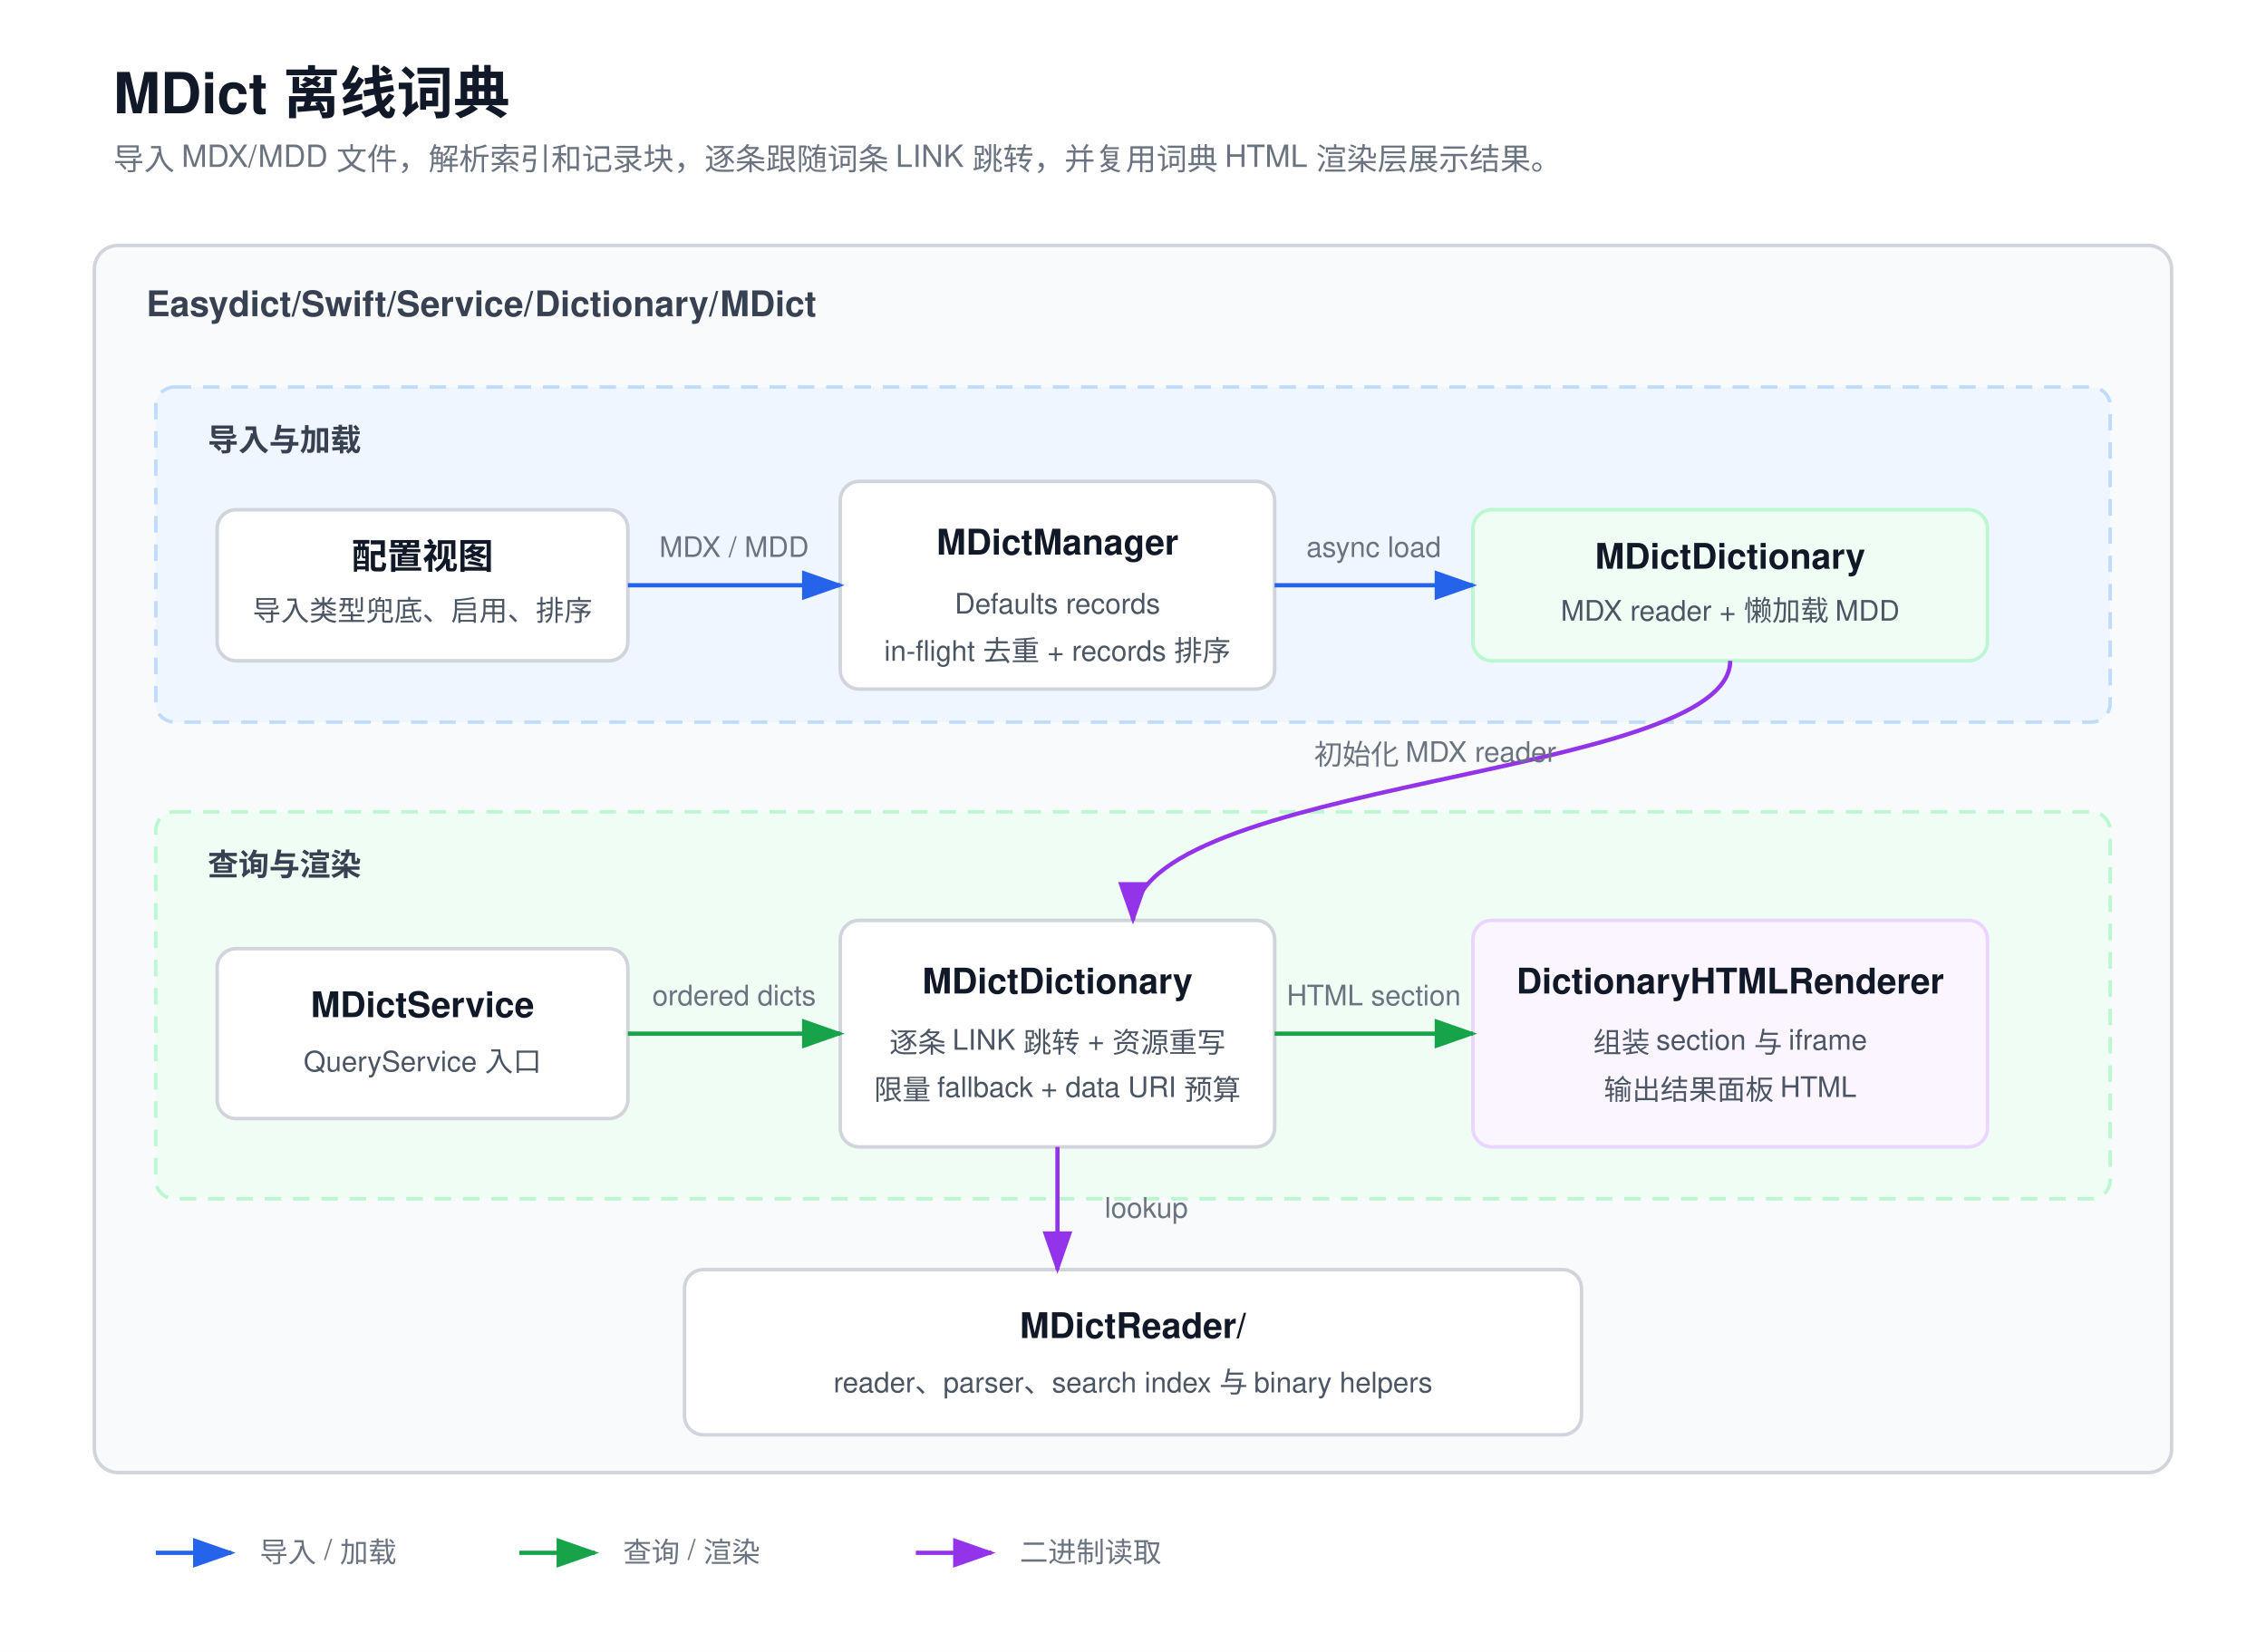
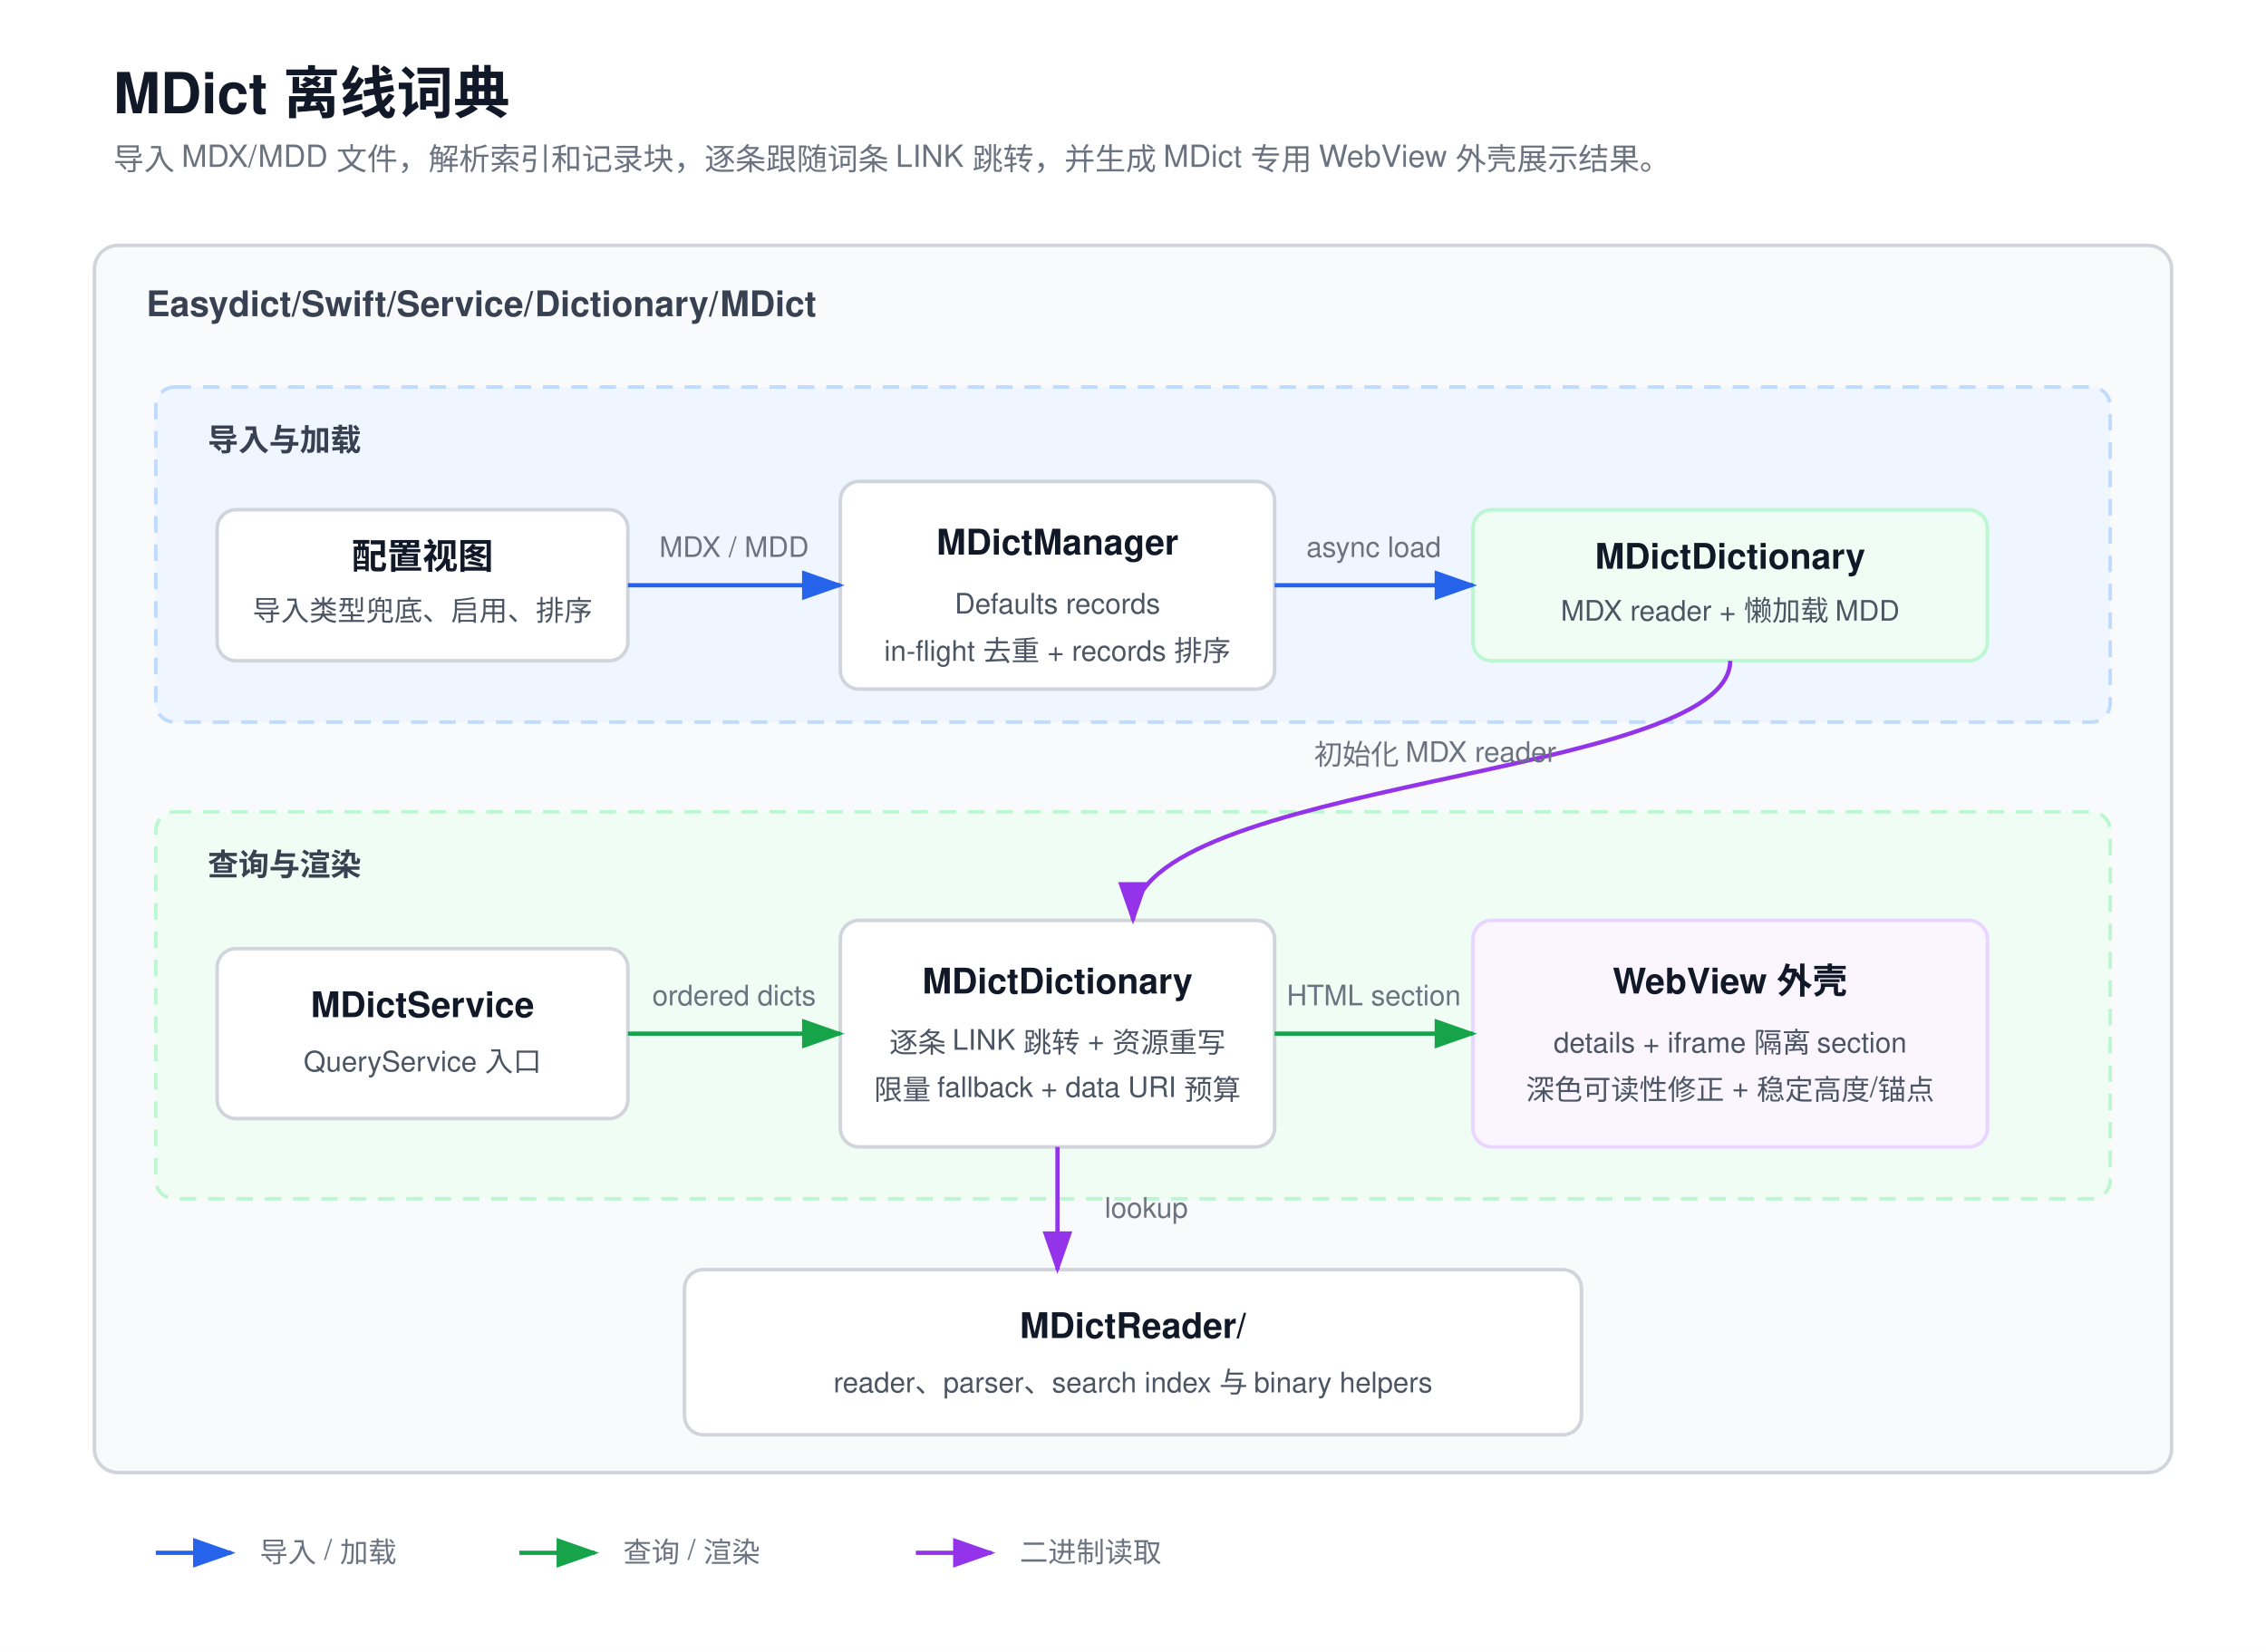
<svg xmlns="http://www.w3.org/2000/svg" viewBox="0 0 960 700" width="960" height="700" role="img" aria-labelledby="title desc">
  <style>
    text {
      font-family: 'Helvetica Neue', Helvetica, Arial, 'PingFang SC', 'Microsoft YaHei', sans-serif;
    }
    .title { fill: #111827; font-size: 24px; font-weight: 600; }
    .subtitle { fill: #6b7280; font-size: 13px; }
    .group-title { fill: #374151; font-size: 15px; font-weight: 600; }
    .box-title { fill: #111827; font-size: 15px; font-weight: 600; }
    .box-text { fill: #4b5563; font-size: 12px; }
    .label { fill: #6b7280; font-size: 12px; }
    .lane-title { fill: #374151; font-size: 13px; font-weight: 600; }
  </style>
  <defs>
    <marker id="arrow-blue" markerWidth="10" markerHeight="7" refX="9" refY="3.5" orient="auto">
      <polygon points="0 0, 10 3.5, 0 7" fill="#2563eb" />
    </marker>
    <marker id="arrow-green" markerWidth="10" markerHeight="7" refX="9" refY="3.5" orient="auto">
      <polygon points="0 0, 10 3.5, 0 7" fill="#16a34a" />
    </marker>
    <marker id="arrow-purple" markerWidth="10" markerHeight="7" refX="9" refY="3.5" orient="auto">
      <polygon points="0 0, 10 3.5, 0 7" fill="#9333ea" />
    </marker>
  </defs>
  <rect width="960" height="700" fill="#ffffff" />
  <text x="48" y="48" class="title">MDict 离线词典</text>
-   <text x="48" y="72" class="subtitle">导入 MDX/MDD 文件，解析索引和记录块，逐条跟随词条 LINK 跳转，并复用词典 HTML 渲染层展示结果。</text>
+   <text x="48" y="72" class="subtitle">导入 MDX/MDD 文件，解析索引和记录块，逐条跟随词条 LINK 跳转，并生成 MDict 专用 WebView 外壳展示结果。</text>
  <rect x="40" y="104" width="880" height="520" rx="10" ry="10" fill="#f9fafb" stroke="#d1d5db" stroke-width="1.5" />
  <text x="62" y="134" class="group-title">Easydict/Swift/Service/Dictionary/MDict</text>
  <rect x="66" y="164" width="828" height="142" rx="8" ry="8" fill="#eff6ff" stroke="#bfdbfe" stroke-width="1.5" stroke-dasharray="7 5" />
  <text x="88" y="191" class="lane-title">导入与加载</text>
  <rect x="92" y="216" width="174" height="64" rx="8" ry="8" fill="#ffffff" stroke="#d1d5db" stroke-width="1.5" />
  <text x="179" y="241" text-anchor="middle" class="box-title">配置视图</text>
  <text x="179" y="263" text-anchor="middle" class="box-text">导入类型兜底、启用、排序</text>
  <rect x="356" y="204" width="184" height="88" rx="8" ry="8" fill="#ffffff" stroke="#d1d5db" stroke-width="1.5" />
  <text x="448" y="235" text-anchor="middle" class="box-title">MDictManager</text>
  <text x="448" y="260" text-anchor="middle" class="box-text">Defaults records</text>
  <text x="448" y="280" text-anchor="middle" class="box-text">in-flight 去重 + records 排序</text>
  <rect x="624" y="216" width="218" height="64" rx="8" ry="8" fill="#f0fdf4" stroke="#bbf7d0" stroke-width="1.5" />
  <text x="733" y="241" text-anchor="middle" class="box-title">MDictDictionary</text>
  <text x="733" y="263" text-anchor="middle" class="box-text">MDX reader + 懒加载 MDD</text>
  <path d="M266 248 H356" stroke="#2563eb" stroke-width="1.8" fill="none" marker-end="url(#arrow-blue)" />
  <text x="311" y="236" text-anchor="middle" class="label">MDX / MDD</text>
  <path d="M540 248 H624" stroke="#2563eb" stroke-width="1.8" fill="none" marker-end="url(#arrow-blue)" />
  <text x="582" y="236" text-anchor="middle" class="label">async load</text>
  <rect x="66" y="344" width="828" height="164" rx="8" ry="8" fill="#f0fdf4" stroke="#bbf7d0" stroke-width="1.5" stroke-dasharray="7 5" />
  <text x="88" y="371" class="lane-title">查询与渲染</text>
  <rect x="92" y="402" width="174" height="72" rx="8" ry="8" fill="#ffffff" stroke="#d1d5db" stroke-width="1.5" />
  <text x="179" y="431" text-anchor="middle" class="box-title">MDictService</text>
  <text x="179" y="454" text-anchor="middle" class="box-text">QueryService 入口</text>
  <rect x="356" y="390" width="184" height="96" rx="8" ry="8" fill="#ffffff" stroke="#d1d5db" stroke-width="1.5" />
  <text x="448" y="421" text-anchor="middle" class="box-title">MDictDictionary</text>
  <text x="448" y="446" text-anchor="middle" class="box-text">逐条 LINK 跳转 + 资源重写</text>
  <text x="448" y="466" text-anchor="middle" class="box-text">限量 fallback + data URI 预算</text>
  <rect x="624" y="390" width="218" height="96" rx="8" ry="8" fill="#faf5ff" stroke="#e9d5ff" stroke-width="1.5" />
-   <text x="733" y="421" text-anchor="middle" class="box-title">DictionaryHTMLRenderer</text>
-   <text x="733" y="446" text-anchor="middle" class="box-text">组装 section 与 iframe</text>
-   <text x="733" y="466" text-anchor="middle" class="box-text">输出结果面板 HTML</text>
+   <text x="733" y="421" text-anchor="middle" class="box-title">WebView 外壳</text>
+   <text x="733" y="446" text-anchor="middle" class="box-text">details + iframe 隔离 section</text>
+   <text x="733" y="466" text-anchor="middle" class="box-text">深色可读性修正 + 稳定高度/锚点</text>
  <path d="M266 438 H356" stroke="#16a34a" stroke-width="1.8" fill="none" marker-end="url(#arrow-green)" />
  <text x="311" y="426" text-anchor="middle" class="label">ordered dicts</text>
  <path d="M540 438 H624" stroke="#16a34a" stroke-width="1.8" fill="none" marker-end="url(#arrow-green)" />
  <text x="582" y="426" text-anchor="middle" class="label">HTML section</text>
  <rect x="290" y="538" width="380" height="70" rx="8" ry="8" fill="#ffffff" stroke="#d1d5db" stroke-width="1.5" />
  <text x="480" y="567" text-anchor="middle" class="box-title">MDictReader/</text>
  <text x="480" y="590" text-anchor="middle" class="box-text">reader、parser、search index 与 binary helpers</text>
  <path d="M733 280 C733 330 480 330 480 390" stroke="#9333ea" stroke-width="1.8" fill="none" marker-end="url(#arrow-purple)" />
  <text x="608" y="324" text-anchor="middle" class="label">初始化 MDX reader</text>
  <path d="M448 486 V538" stroke="#9333ea" stroke-width="1.8" fill="none" marker-end="url(#arrow-purple)" />
  <text x="468" y="516" class="label">lookup</text>
  <g transform="translate(66, 650)">
    <line x1="0" y1="8" x2="32" y2="8" stroke="#2563eb" stroke-width="1.8" marker-end="url(#arrow-blue)" />
    <text x="44" y="12" class="label">导入 / 加载</text>
    <line x1="154" y1="8" x2="186" y2="8" stroke="#16a34a" stroke-width="1.8" marker-end="url(#arrow-green)" />
    <text x="198" y="12" class="label">查询 / 渲染</text>
    <line x1="322" y1="8" x2="354" y2="8" stroke="#9333ea" stroke-width="1.8" marker-end="url(#arrow-purple)" />
    <text x="366" y="12" class="label">二进制读取</text>
  </g>
</svg>
